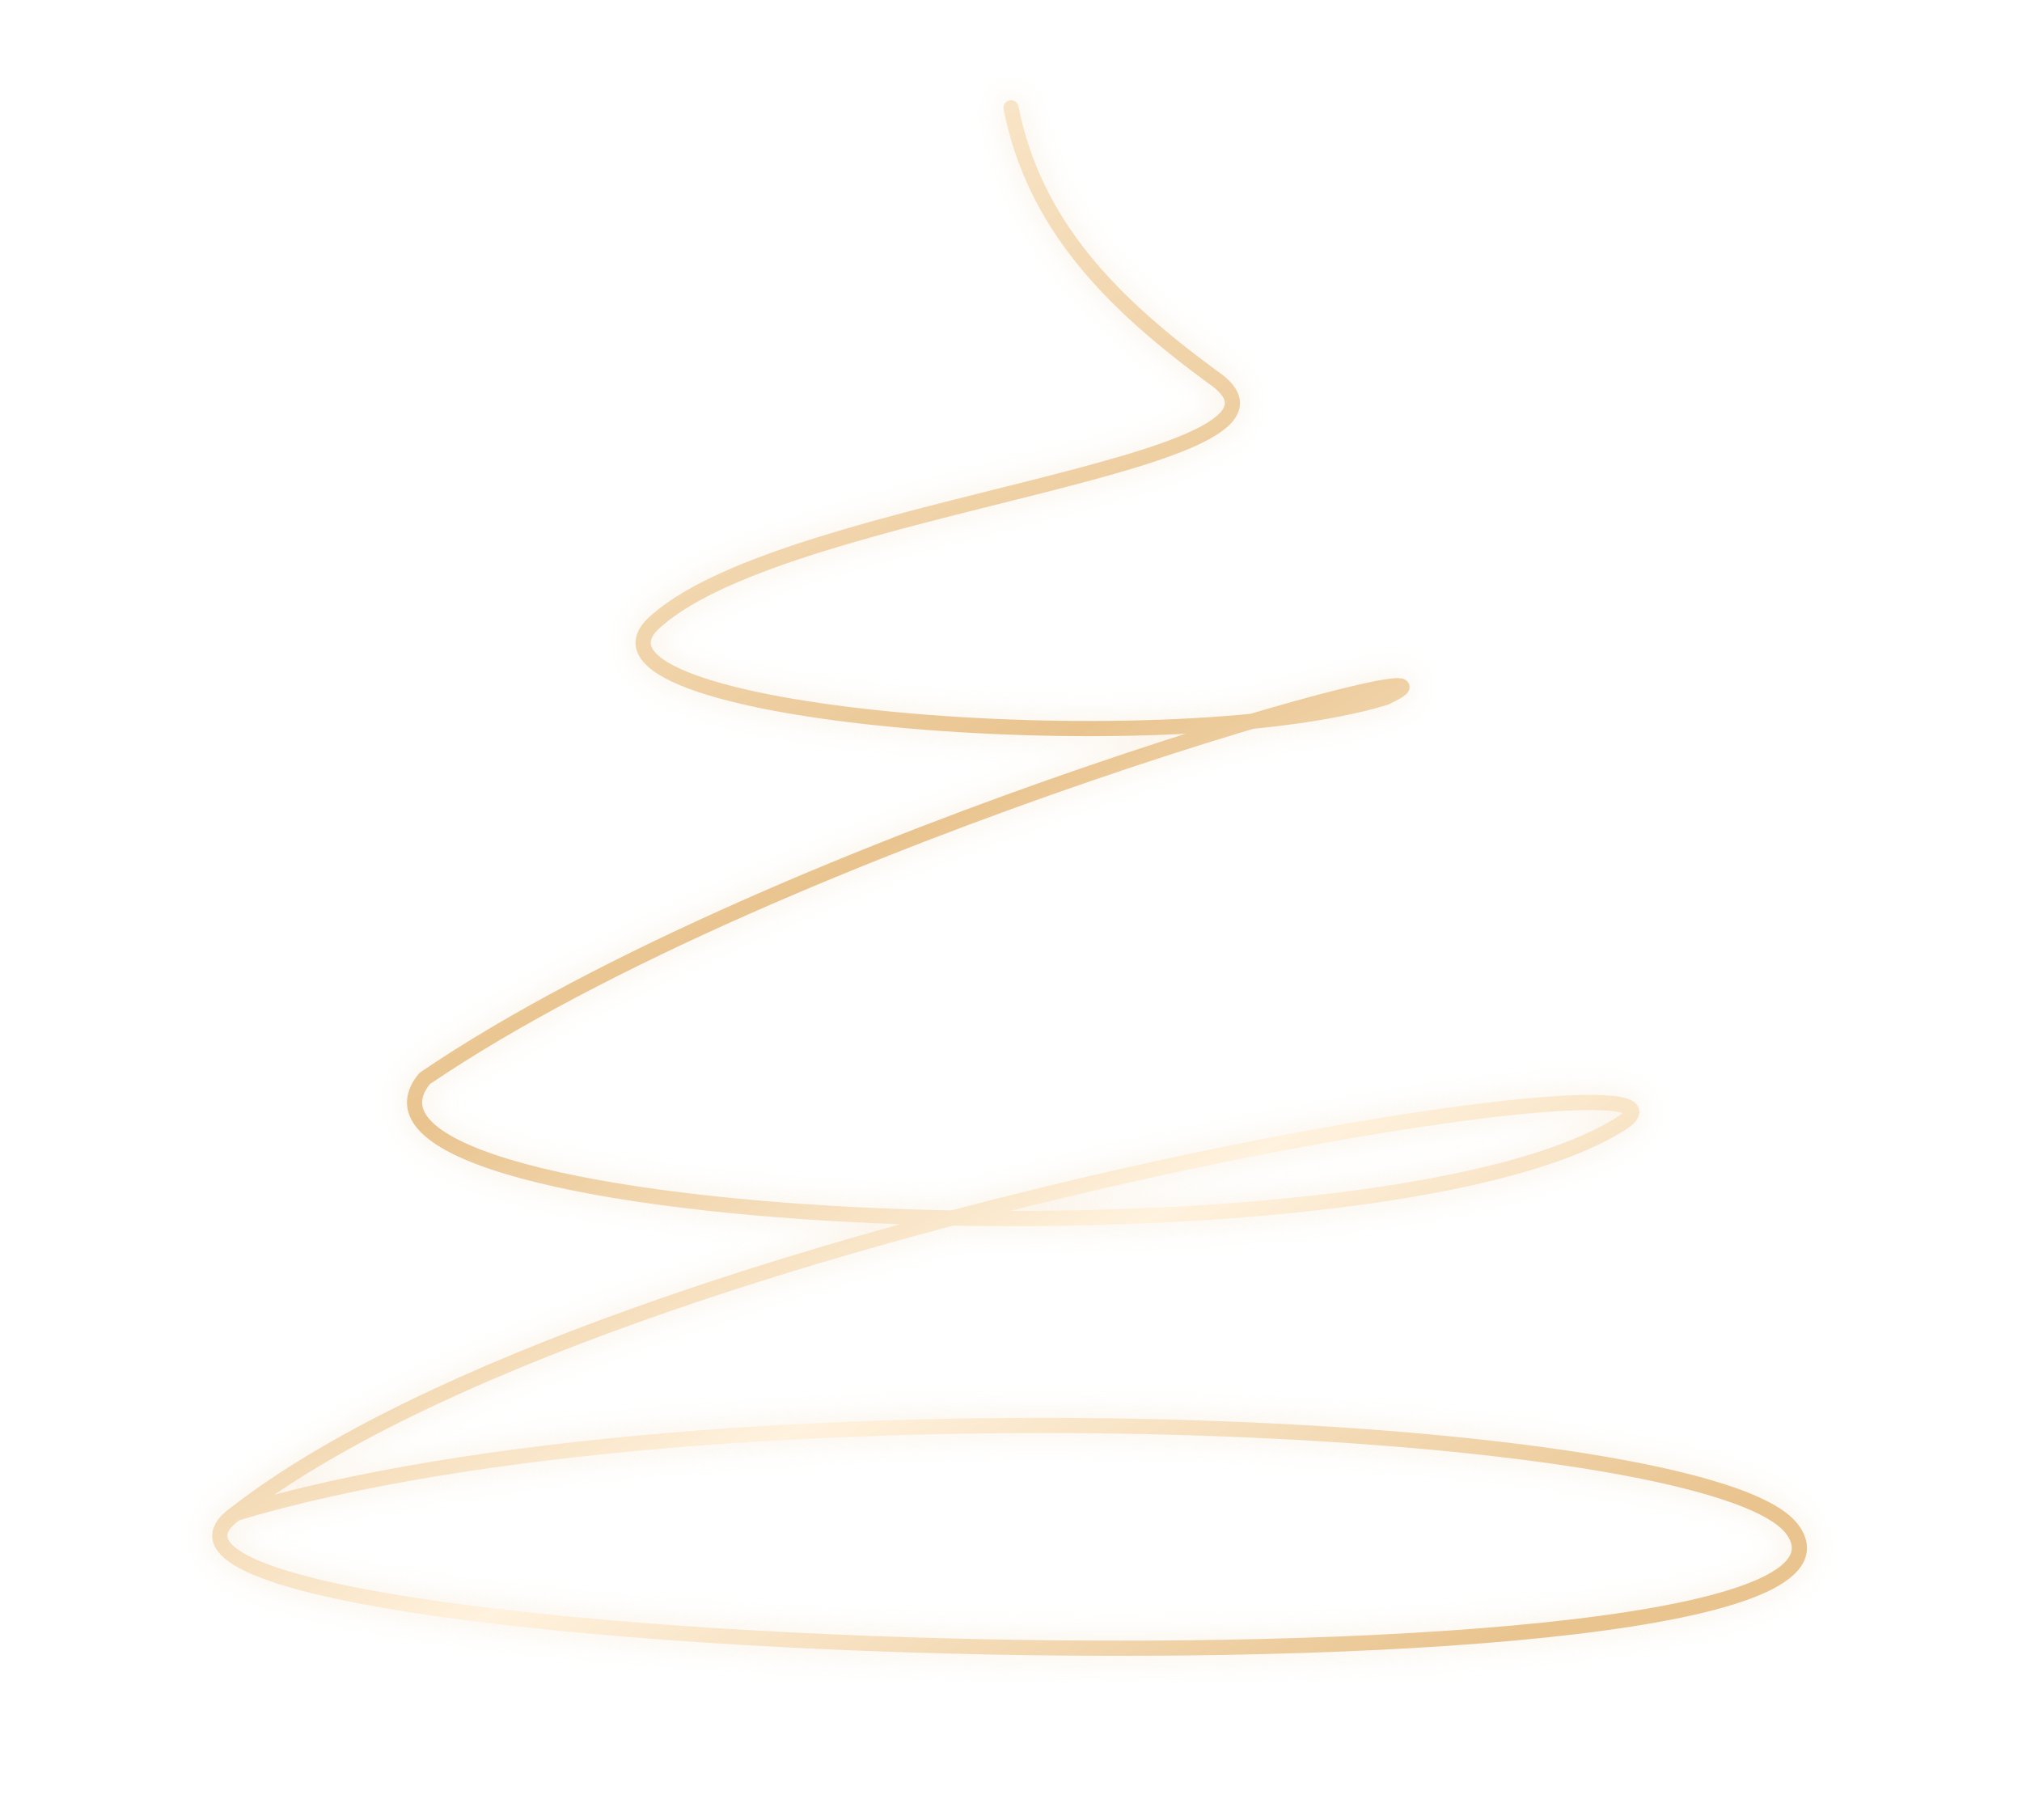
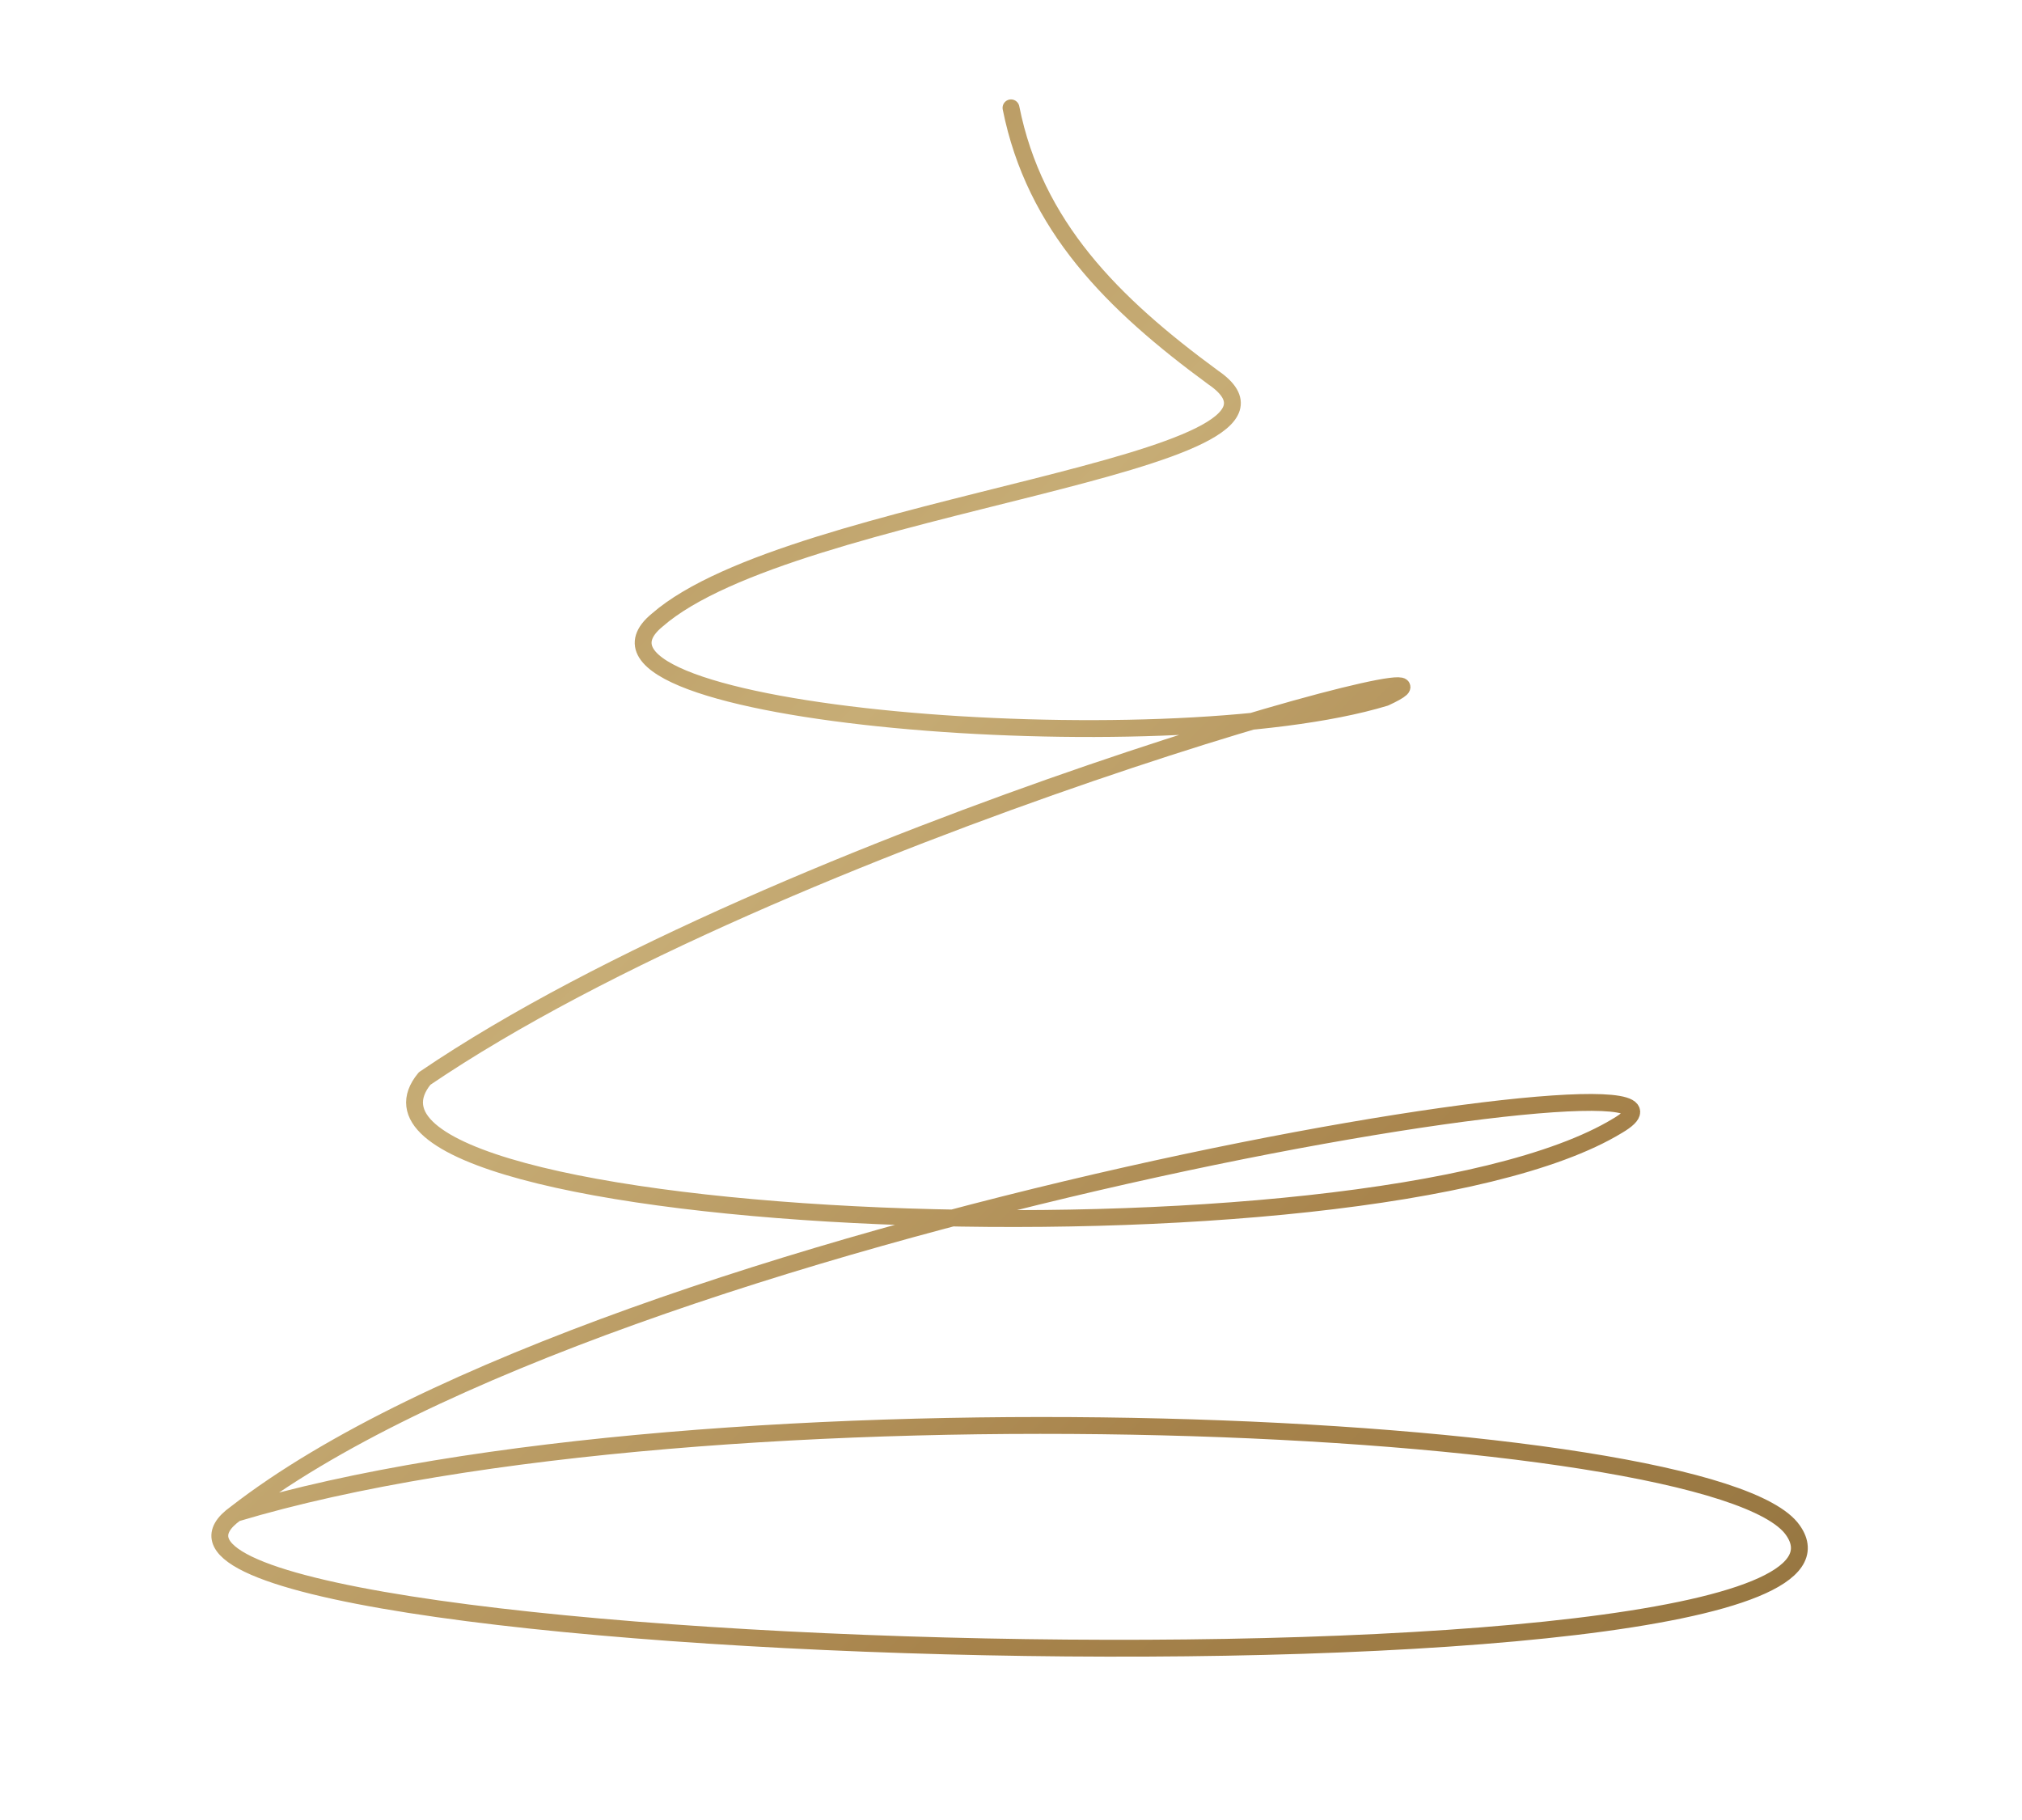
- <svg xmlns="http://www.w3.org/2000/svg" width="600" height="540" viewBox="0 0 600 540" role="img" aria-label="스노웨어 트리 로고">
+ <svg xmlns="http://www.w3.org/2000/svg" width="600" height="540" viewBox="0 0 600 540" role="img" aria-label="윈터라이드 골드 트리 로고">
  <defs>
-     <linearGradient id="ribbon" x1=".2" y1="0" x2=".8" y2="1">
-       <stop stop-color="#fff2de" />
-       <stop offset=".45" stop-color="#e9c48f" />
-       <stop offset=".7" stop-color="#fff2de" />
-       <stop offset="1" stop-color="#e9c48f" />
+     <linearGradient id="ribbon" x1="0" y1="0" x2="1" y2="1">
+       <stop stop-color="#a8844c" />
+       <stop offset=".4" stop-color="#c7ad76" />
+       <stop offset=".72" stop-color="#a8844c" />
+       <stop offset="1" stop-color="#967641" />
    </linearGradient>
-     <filter id="halo" x="-15%" y="-15%" width="130%" height="130%">
-       <feGaussianBlur stdDeviation="4" />
-     </filter>
  </defs>
-   <path d="M70 449 C210 407 509 421 532 454 C571 509 8 493 70 449 C182 362 526 307 480 334 C406 379 89 365 126 320 C232 248 452 188 411 207 C345 227 161 212 195 184 C235 149 398 138 360 112 C330 90 307 67 300 32" fill="none" stroke="#e9c48f" stroke-width="7" stroke-linecap="round" stroke-linejoin="round" opacity=".18" filter="url(#halo)" />
-   <path d="M70 449 C210 407 509 421 532 454 C571 509 8 493 70 449 C182 362 526 307 480 334 C406 379 89 365 126 320 C232 248 452 188 411 207 C345 227 161 212 195 184 C235 149 398 138 360 112 C330 90 307 67 300 32" fill="none" stroke="url(#ribbon)" stroke-width="4.5" stroke-linecap="round" stroke-linejoin="round" />
+   <path d="M70 449 C210 407 509 421 532 454 C571 509 8 493 70 449 C182 362 526 307 480 334 C406 379 89 365 126 320 C232 248 452 188 411 207 C345 227 161 212 195 184 C235 149 398 138 360 112 C330 90 307 67 300 32" fill="none" stroke="url(#ribbon)" stroke-width="5" stroke-linecap="round" stroke-linejoin="round" />
</svg>
